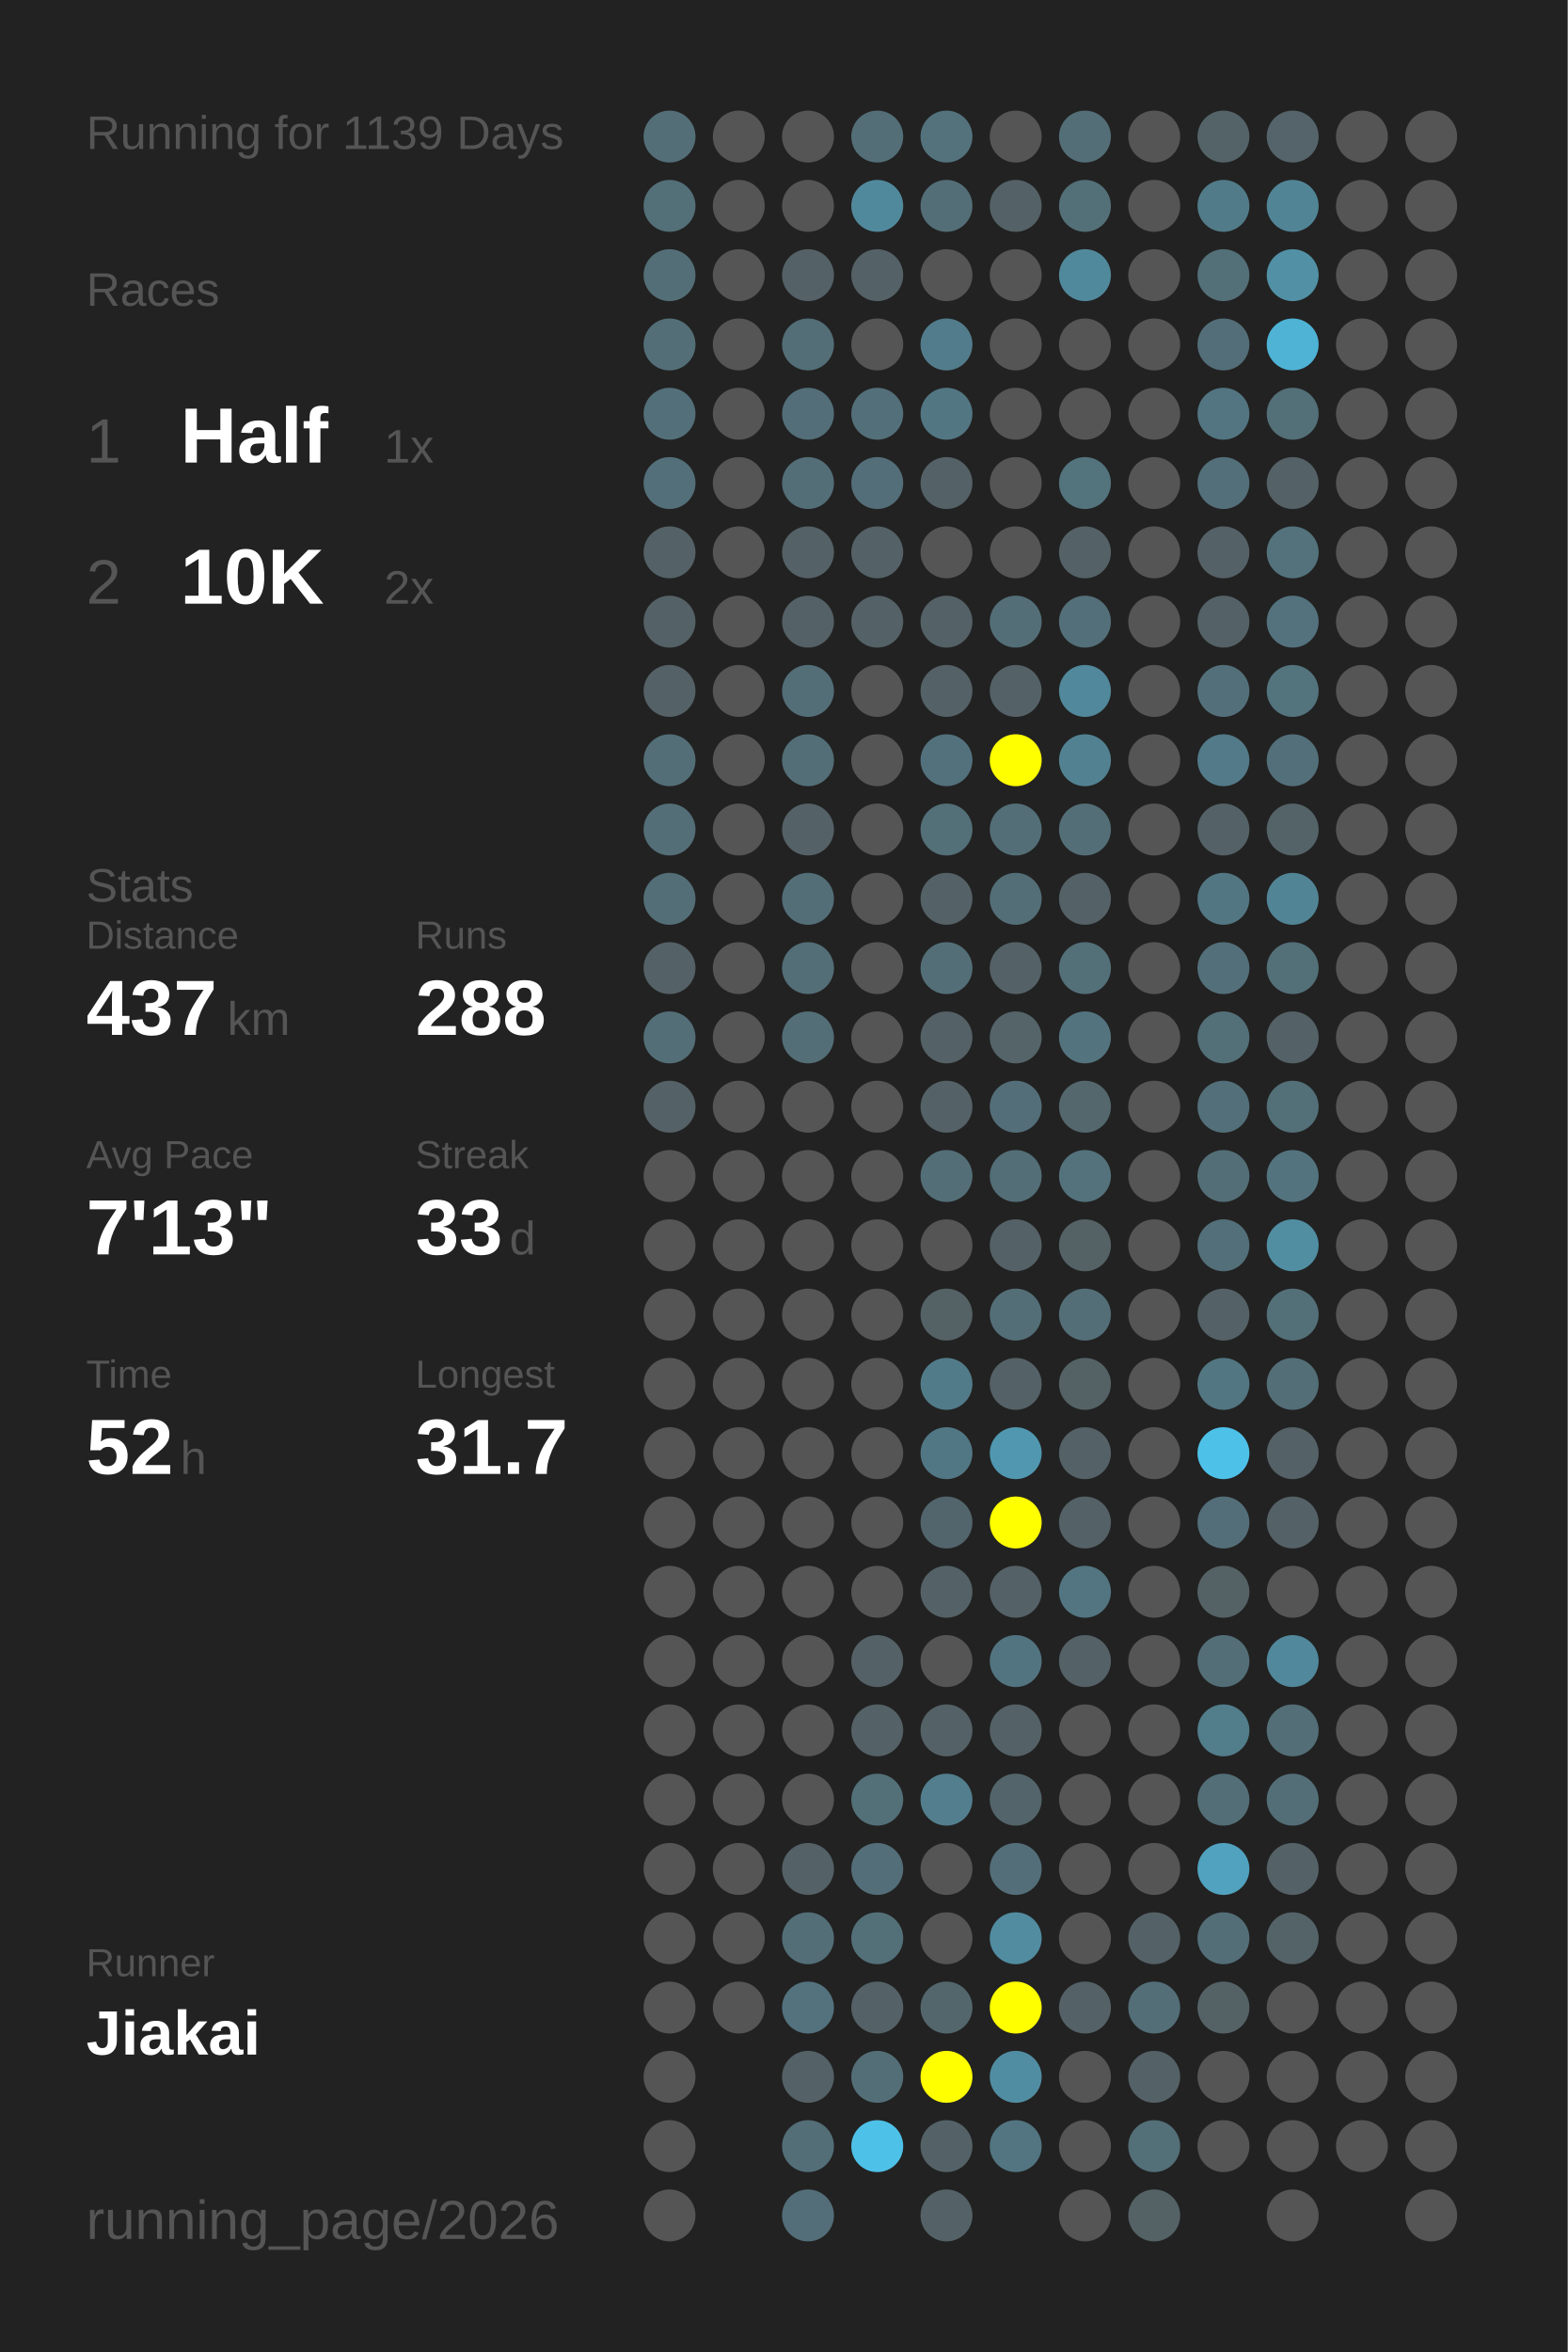
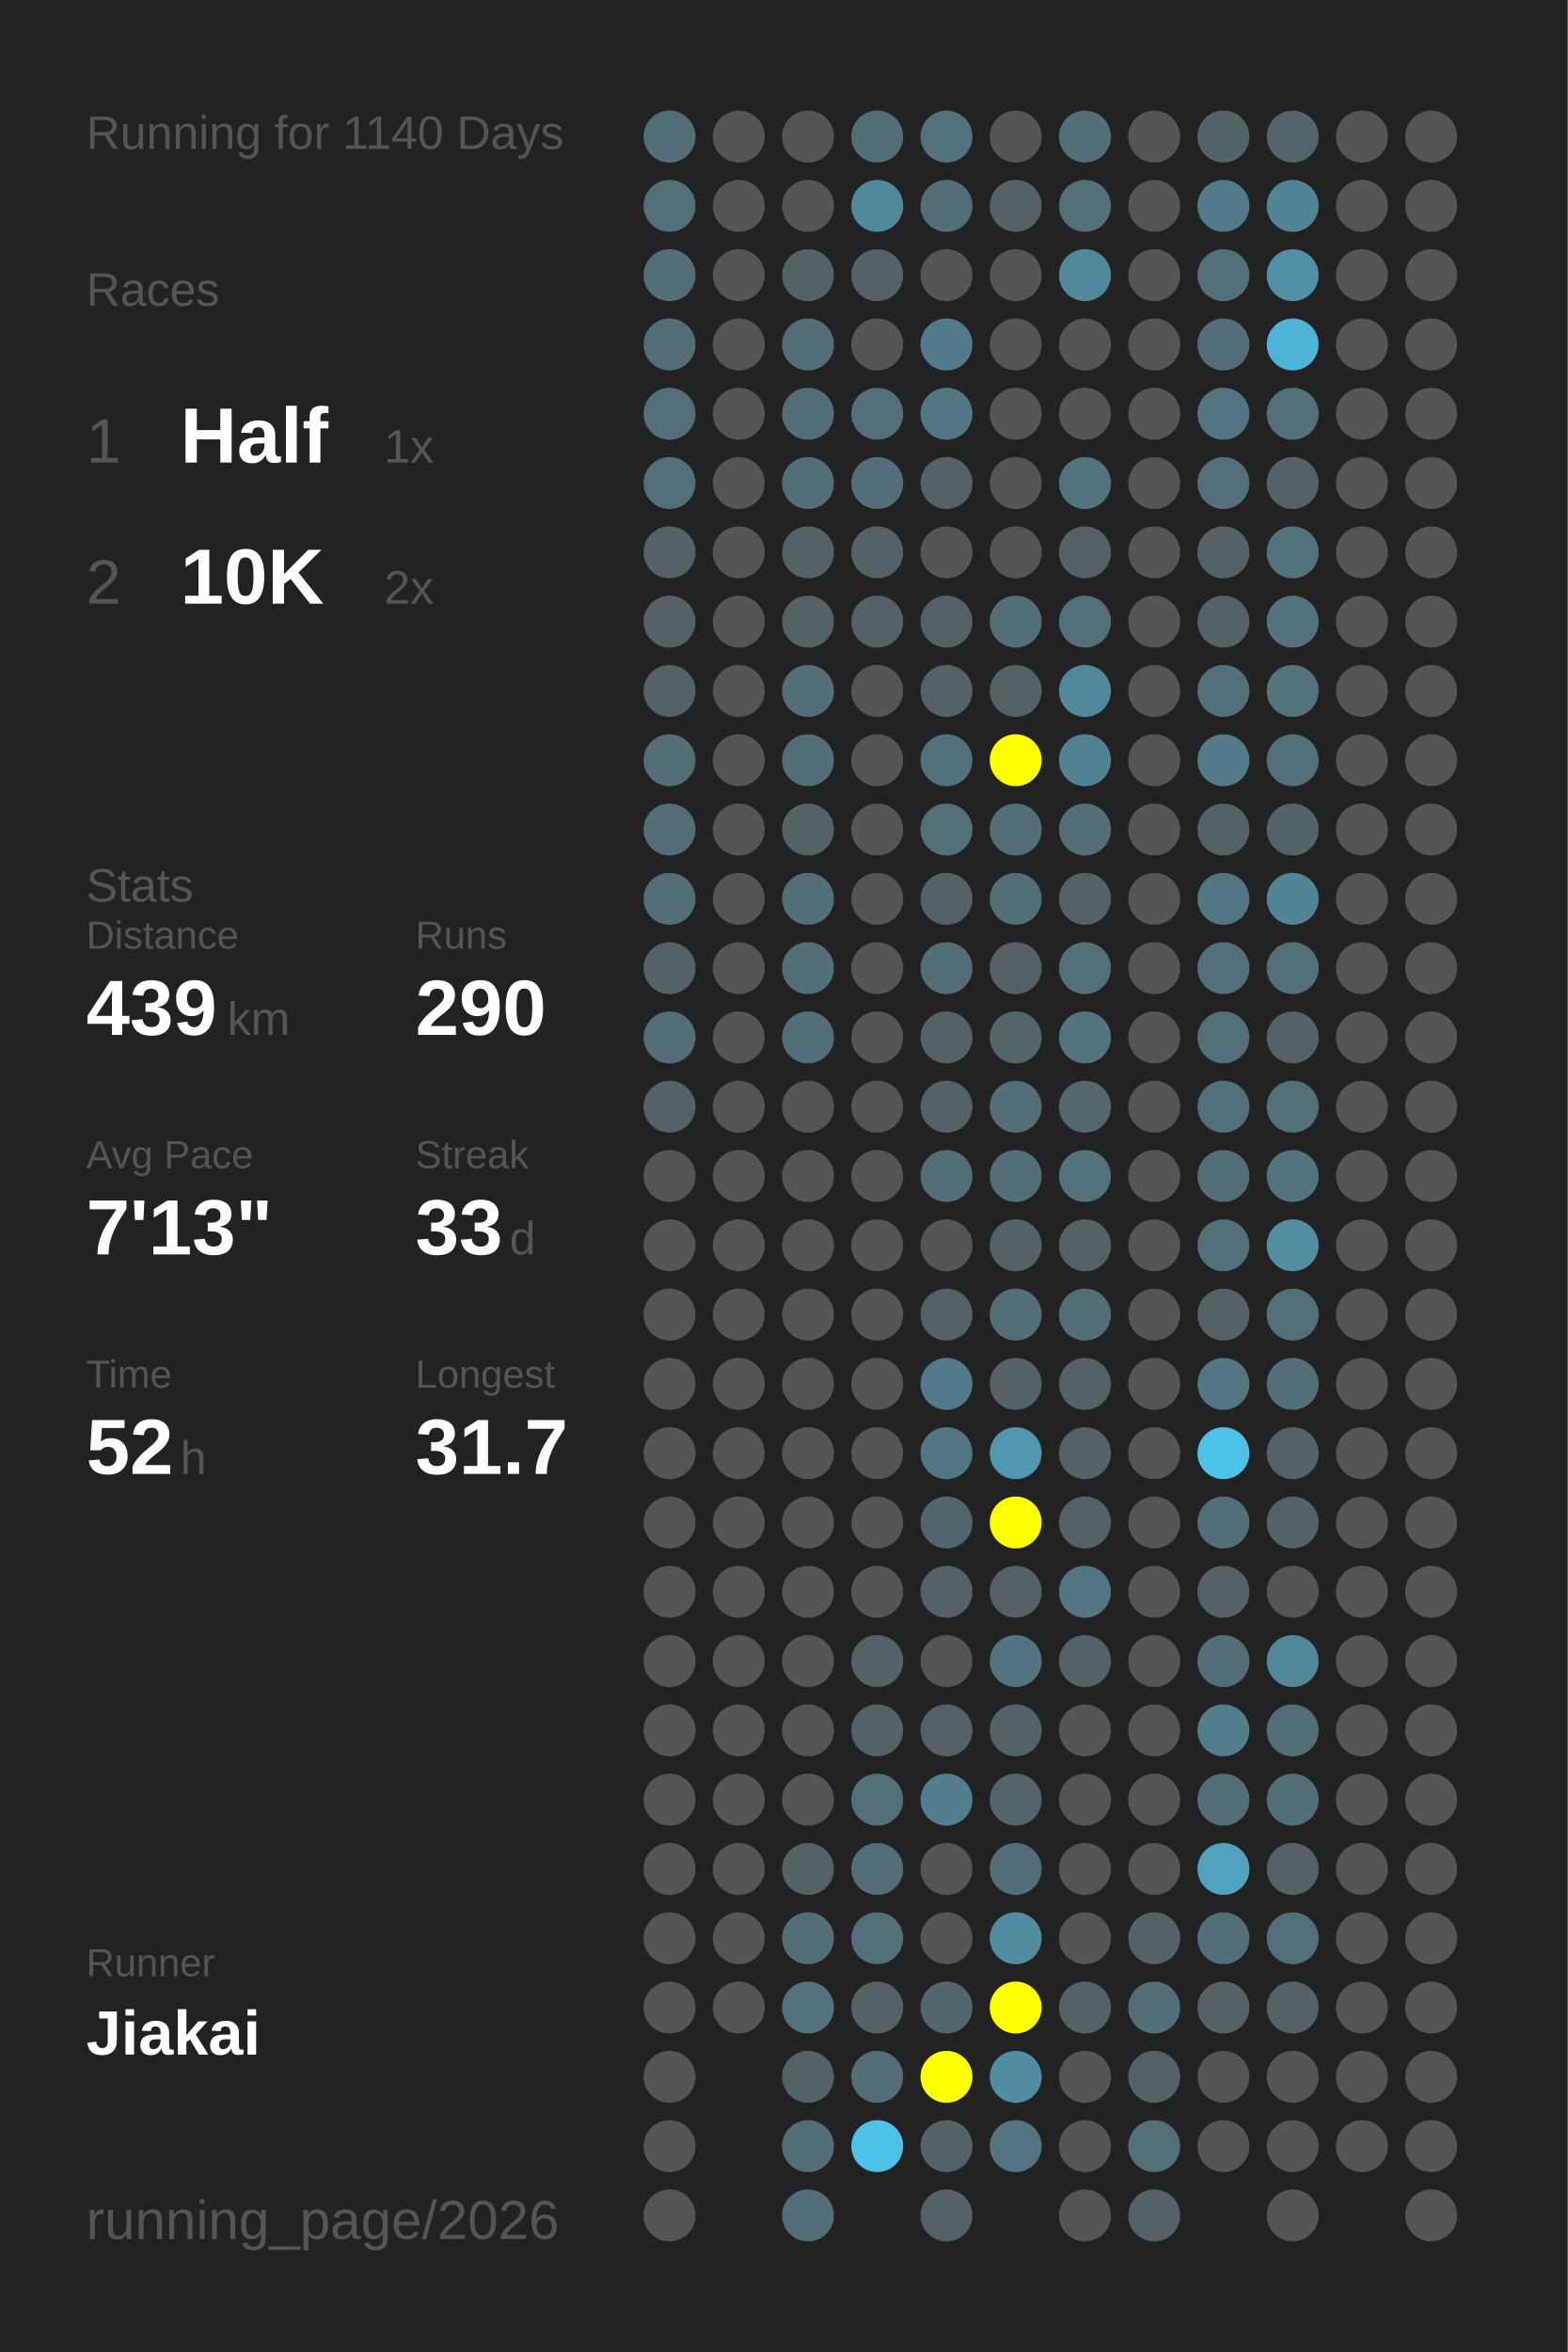
<svg xmlns="http://www.w3.org/2000/svg" baseProfile="full" height="300mm" version="1.1" viewBox="0,0,200,300" width="200mm">
  <defs />
  <rect fill="#222222" height="300" width="200" x="0" y="0" />
-   <text fill="#555555" style="font-size:6px; font-family:Arial;" x="11" y="19">Running for 1139 Days</text>
+   <text fill="#555555" style="font-size:6px; font-family:Arial;" x="11" y="19">Running for 1140 Days</text>
  <text fill="#555555" style="font-size:6px; font-family:Arial;" x="11" y="39">Races</text>
  <text fill="#555555" style="font-size:8px; font-family:Arial;" x="11" y="59">1</text>
  <text fill="#FFFFFF" style="font-size:10px; font-family:Arial; font-weight:bold;" x="23" y="59">Half</text>
  <text fill="#555555" style="font-size:6px; font-family:Arial;" x="49" y="59">1x</text>
  <text fill="#555555" style="font-size:8px; font-family:Arial;" x="11" y="77">2</text>
  <text fill="#FFFFFF" style="font-size:10px; font-family:Arial; font-weight:bold;" x="23" y="77">10K</text>
  <text fill="#555555" style="font-size:6px; font-family:Arial;" x="49" y="77">2x</text>
  <text fill="#555555" style="font-size:6px; font-family:Arial;" x="11" y="115">Stats</text>
  <text fill="#555555" style="font-size:5px; font-family:Arial;" x="11" y="121">Distance</text>
-   <text fill="#FFFFFF" style="font-size:10px; font-family:Arial; font-weight:bold;" x="11" y="132">437</text>
+   <text fill="#FFFFFF" style="font-size:10px; font-family:Arial; font-weight:bold;" x="11" y="132">439</text>
  <text fill="#555555" style="font-size:6px; font-family:Arial;" x="29" y="132">km</text>
  <text fill="#555555" style="font-size:5px; font-family:Arial;" x="53" y="121">Runs</text>
-   <text fill="#FFFFFF" style="font-size:10px; font-family:Arial; font-weight:bold;" x="53" y="132">288</text>
+   <text fill="#FFFFFF" style="font-size:10px; font-family:Arial; font-weight:bold;" x="53" y="132">290</text>
  <text fill="#555555" style="font-size:5px; font-family:Arial;" x="11" y="149">Avg Pace</text>
  <text fill="#FFFFFF" style="font-size:10px; font-family:Arial; font-weight:bold;" x="11" y="160">7'13"</text>
  <text fill="#555555" style="font-size:5px; font-family:Arial;" x="53" y="149">Streak</text>
  <text fill="#FFFFFF" style="font-size:10px; font-family:Arial; font-weight:bold;" x="53" y="160">33</text>
  <text fill="#555555" style="font-size:6px; font-family:Arial;" x="65" y="160">d</text>
  <text fill="#555555" style="font-size:5px; font-family:Arial;" x="11" y="177">Time</text>
  <text fill="#FFFFFF" style="font-size:10px; font-family:Arial; font-weight:bold;" x="11" y="188">52</text>
  <text fill="#555555" style="font-size:6px; font-family:Arial;" x="23" y="188">h</text>
  <text fill="#555555" style="font-size:5px; font-family:Arial;" x="53" y="177">Longest</text>
  <text fill="#FFFFFF" style="font-size:10px; font-family:Arial; font-weight:bold;" x="53" y="188">31.7</text>
  <text fill="#555555" style="font-size:5px; font-family:Arial;" x="11" y="252.065">Runner</text>
  <text fill="#FFFFFF" style="font-size:8px; font-family:Arial; font-weight:bold;" x="11" y="262.065">Jiakai</text>
  <text fill="#555555" style="font-size:7px; font-family:Arial;" x="11" y="285.581">running_page/2026</text>
  <circle cx="85.417" cy="17.419" fill="#536e77" r="3.312" />
  <circle cx="85.417" cy="26.258" fill="#536f78" r="3.312" />
  <circle cx="85.417" cy="35.097" fill="#536e77" r="3.312" />
  <circle cx="85.417" cy="43.935" fill="#536e77" r="3.312" />
  <circle cx="85.417" cy="52.774" fill="#536f79" r="3.312" />
  <circle cx="85.417" cy="61.613" fill="#536f79" r="3.312" />
  <circle cx="85.417" cy="70.452" fill="#546166" r="3.312" />
  <circle cx="85.417" cy="79.29" fill="#546166" r="3.312" />
  <circle cx="85.417" cy="88.129" fill="#546166" r="3.312" />
  <circle cx="85.417" cy="96.968" fill="#536e77" r="3.312" />
  <circle cx="85.417" cy="105.806" fill="#536e77" r="3.312" />
  <circle cx="85.417" cy="114.645" fill="#536e77" r="3.312" />
  <circle cx="85.417" cy="123.484" fill="#546166" r="3.312" />
  <circle cx="85.417" cy="132.323" fill="#536e77" r="3.312" />
  <circle cx="85.417" cy="141.161" fill="#546166" r="3.312" />
  <circle cx="85.417" cy="150" fill="#555555" r="3.312" />
  <circle cx="85.417" cy="158.839" fill="#555555" r="3.312" />
  <circle cx="85.417" cy="167.677" fill="#555555" r="3.312" />
  <circle cx="85.417" cy="176.516" fill="#555555" r="3.312" />
  <circle cx="85.417" cy="185.355" fill="#555555" r="3.312" />
  <circle cx="85.417" cy="194.194" fill="#555555" r="3.312" />
  <circle cx="85.417" cy="203.032" fill="#555555" r="3.312" />
  <circle cx="85.417" cy="211.871" fill="#555555" r="3.312" />
  <circle cx="85.417" cy="220.71" fill="#555555" r="3.312" />
  <circle cx="85.417" cy="229.548" fill="#555555" r="3.312" />
  <circle cx="85.417" cy="238.387" fill="#555555" r="3.312" />
  <circle cx="85.417" cy="247.226" fill="#555555" r="3.312" />
  <circle cx="85.417" cy="256.065" fill="#555555" r="3.312" />
  <circle cx="85.417" cy="264.903" fill="#555555" r="3.312" />
  <circle cx="85.417" cy="273.742" fill="#555555" r="3.312" />
  <circle cx="85.417" cy="282.581" fill="#555555" r="3.312" />
  <circle cx="94.25" cy="17.419" fill="#555555" r="3.312" />
  <circle cx="94.25" cy="26.258" fill="#555555" r="3.312" />
  <circle cx="94.25" cy="35.097" fill="#555555" r="3.312" />
  <circle cx="94.25" cy="43.935" fill="#555555" r="3.312" />
  <circle cx="94.25" cy="52.774" fill="#555555" r="3.312" />
  <circle cx="94.25" cy="61.613" fill="#555555" r="3.312" />
  <circle cx="94.25" cy="70.452" fill="#555555" r="3.312" />
  <circle cx="94.25" cy="79.29" fill="#555555" r="3.312" />
  <circle cx="94.25" cy="88.129" fill="#555555" r="3.312" />
  <circle cx="94.25" cy="96.968" fill="#555555" r="3.312" />
  <circle cx="94.25" cy="105.806" fill="#555555" r="3.312" />
  <circle cx="94.25" cy="114.645" fill="#555555" r="3.312" />
  <circle cx="94.25" cy="123.484" fill="#555555" r="3.312" />
  <circle cx="94.25" cy="132.323" fill="#555555" r="3.312" />
  <circle cx="94.25" cy="141.161" fill="#555555" r="3.312" />
  <circle cx="94.25" cy="150" fill="#555555" r="3.312" />
  <circle cx="94.25" cy="158.839" fill="#555555" r="3.312" />
  <circle cx="94.25" cy="167.677" fill="#555555" r="3.312" />
  <circle cx="94.25" cy="176.516" fill="#555555" r="3.312" />
  <circle cx="94.25" cy="185.355" fill="#555555" r="3.312" />
  <circle cx="94.25" cy="194.194" fill="#555555" r="3.312" />
  <circle cx="94.25" cy="203.032" fill="#555555" r="3.312" />
  <circle cx="94.25" cy="211.871" fill="#555555" r="3.312" />
  <circle cx="94.25" cy="220.71" fill="#555555" r="3.312" />
  <circle cx="94.25" cy="229.548" fill="#555555" r="3.312" />
  <circle cx="94.25" cy="238.387" fill="#555555" r="3.312" />
  <circle cx="94.25" cy="247.226" fill="#555555" r="3.312" />
  <circle cx="94.25" cy="256.065" fill="#555555" r="3.312" />
  <circle cx="103.083" cy="17.419" fill="#555555" r="3.312" />
  <circle cx="103.083" cy="26.258" fill="#555555" r="3.312" />
  <circle cx="103.083" cy="35.097" fill="#546166" r="3.312" />
  <circle cx="103.083" cy="43.935" fill="#536e77" r="3.312" />
  <circle cx="103.083" cy="52.774" fill="#536e78" r="3.312" />
  <circle cx="103.083" cy="61.613" fill="#536e77" r="3.312" />
  <circle cx="103.083" cy="70.452" fill="#546166" r="3.312" />
  <circle cx="103.083" cy="79.29" fill="#546166" r="3.312" />
  <circle cx="103.083" cy="88.129" fill="#536e77" r="3.312" />
  <circle cx="103.083" cy="96.968" fill="#536e77" r="3.312" />
  <circle cx="103.083" cy="105.806" fill="#546166" r="3.312" />
  <circle cx="103.083" cy="114.645" fill="#536e77" r="3.312" />
  <circle cx="103.083" cy="123.484" fill="#536e77" r="3.312" />
  <circle cx="103.083" cy="132.323" fill="#536e77" r="3.312" />
  <circle cx="103.083" cy="141.161" fill="#555555" r="3.312" />
  <circle cx="103.083" cy="150" fill="#555555" r="3.312" />
  <circle cx="103.083" cy="158.839" fill="#555555" r="3.312" />
  <circle cx="103.083" cy="167.677" fill="#555555" r="3.312" />
  <circle cx="103.083" cy="176.516" fill="#555555" r="3.312" />
  <circle cx="103.083" cy="185.355" fill="#555555" r="3.312" />
  <circle cx="103.083" cy="194.194" fill="#555555" r="3.312" />
  <circle cx="103.083" cy="203.032" fill="#555555" r="3.312" />
  <circle cx="103.083" cy="211.871" fill="#555555" r="3.312" />
  <circle cx="103.083" cy="220.71" fill="#555555" r="3.312" />
  <circle cx="103.083" cy="229.548" fill="#555555" r="3.312" />
  <circle cx="103.083" cy="238.387" fill="#546166" r="3.312" />
  <circle cx="103.083" cy="247.226" fill="#536e77" r="3.312" />
  <circle cx="103.083" cy="256.065" fill="#53727d" r="3.312" />
  <circle cx="103.083" cy="264.903" fill="#546166" r="3.312" />
  <circle cx="103.083" cy="273.742" fill="#536e77" r="3.312" />
  <circle cx="103.083" cy="282.581" fill="#536e78" r="3.312" />
  <circle cx="111.917" cy="17.419" fill="#536e77" r="3.312" />
  <circle cx="111.917" cy="26.258" fill="#51899c" r="3.312" />
  <circle cx="111.917" cy="35.097" fill="#546166" r="3.312" />
  <circle cx="111.917" cy="43.935" fill="#555555" r="3.312" />
  <circle cx="111.917" cy="52.774" fill="#536f79" r="3.312" />
  <circle cx="111.917" cy="61.613" fill="#536e78" r="3.312" />
  <circle cx="111.917" cy="70.452" fill="#546166" r="3.312" />
  <circle cx="111.917" cy="79.29" fill="#546166" r="3.312" />
  <circle cx="111.917" cy="88.129" fill="#555555" r="3.312" />
  <circle cx="111.917" cy="96.968" fill="#555555" r="3.312" />
  <circle cx="111.917" cy="105.806" fill="#555555" r="3.312" />
  <circle cx="111.917" cy="114.645" fill="#555555" r="3.312" />
  <circle cx="111.917" cy="123.484" fill="#555555" r="3.312" />
  <circle cx="111.917" cy="132.323" fill="#555555" r="3.312" />
  <circle cx="111.917" cy="141.161" fill="#555555" r="3.312" />
  <circle cx="111.917" cy="150" fill="#555555" r="3.312" />
  <circle cx="111.917" cy="158.839" fill="#555555" r="3.312" />
  <circle cx="111.917" cy="167.677" fill="#555555" r="3.312" />
  <circle cx="111.917" cy="176.516" fill="#555555" r="3.312" />
  <circle cx="111.917" cy="185.355" fill="#555555" r="3.312" />
  <circle cx="111.917" cy="194.194" fill="#555555" r="3.312" />
  <circle cx="111.917" cy="203.032" fill="#555555" r="3.312" />
  <circle cx="111.917" cy="211.871" fill="#546166" r="3.312" />
  <circle cx="111.917" cy="220.71" fill="#546166" r="3.312" />
  <circle cx="111.917" cy="229.548" fill="#536f78" r="3.312" />
  <circle cx="111.917" cy="238.387" fill="#536e78" r="3.312" />
  <circle cx="111.917" cy="247.226" fill="#537079" r="3.312" />
  <circle cx="111.917" cy="256.065" fill="#546166" r="3.312" />
  <circle cx="111.917" cy="264.903" fill="#536e77" r="3.312" />
  <circle cx="111.917" cy="273.742" fill="#4ec1e8" r="3.312" />
  <circle cx="120.75" cy="17.419" fill="#53727c" r="3.312" />
  <circle cx="120.75" cy="26.258" fill="#536e77" r="3.312" />
  <circle cx="120.75" cy="35.097" fill="#555555" r="3.312" />
  <circle cx="120.75" cy="43.935" fill="#527c8b" r="3.312" />
  <circle cx="120.75" cy="52.774" fill="#527682" r="3.312" />
  <circle cx="120.75" cy="61.613" fill="#546166" r="3.312" />
  <circle cx="120.75" cy="70.452" fill="#555555" r="3.312" />
  <circle cx="120.75" cy="79.29" fill="#546166" r="3.312" />
  <circle cx="120.75" cy="88.129" fill="#546166" r="3.312" />
  <circle cx="120.75" cy="96.968" fill="#53717c" r="3.312" />
  <circle cx="120.75" cy="105.806" fill="#536f78" r="3.312" />
  <circle cx="120.75" cy="114.645" fill="#546166" r="3.312" />
  <circle cx="120.75" cy="123.484" fill="#536e77" r="3.312" />
  <circle cx="120.75" cy="132.323" fill="#546166" r="3.312" />
  <circle cx="120.75" cy="141.161" fill="#546166" r="3.312" />
  <circle cx="120.75" cy="150" fill="#536e77" r="3.312" />
  <circle cx="120.75" cy="158.839" fill="#555555" r="3.312" />
  <circle cx="120.75" cy="167.677" fill="#546266" r="3.312" />
  <circle cx="120.75" cy="176.516" fill="#527b89" r="3.312" />
  <circle cx="120.75" cy="185.355" fill="#527784" r="3.312" />
  <circle cx="120.75" cy="194.194" fill="#53656c" r="3.312" />
  <circle cx="120.75" cy="203.032" fill="#546267" r="3.312" />
  <circle cx="120.75" cy="211.871" fill="#555555" r="3.312" />
  <circle cx="120.75" cy="220.71" fill="#546166" r="3.312" />
  <circle cx="120.75" cy="229.548" fill="#527e8d" r="3.312" />
  <circle cx="120.75" cy="238.387" fill="#555555" r="3.312" />
  <circle cx="120.75" cy="247.226" fill="#555555" r="3.312" />
  <circle cx="120.75" cy="256.065" fill="#53666c" r="3.312" />
  <circle cx="120.75" cy="264.903" fill="#FFFF00" r="3.312" />
  <circle cx="120.75" cy="273.742" fill="#546267" r="3.312" />
  <circle cx="120.75" cy="282.581" fill="#546267" r="3.312" />
  <circle cx="129.583" cy="17.419" fill="#555555" r="3.312" />
  <circle cx="129.583" cy="26.258" fill="#546166" r="3.312" />
  <circle cx="129.583" cy="35.097" fill="#555555" r="3.312" />
  <circle cx="129.583" cy="43.935" fill="#555555" r="3.312" />
  <circle cx="129.583" cy="52.774" fill="#555555" r="3.312" />
  <circle cx="129.583" cy="61.613" fill="#555555" r="3.312" />
  <circle cx="129.583" cy="70.452" fill="#555555" r="3.312" />
  <circle cx="129.583" cy="79.29" fill="#536e77" r="3.312" />
  <circle cx="129.583" cy="88.129" fill="#546166" r="3.312" />
  <circle cx="129.583" cy="96.968" fill="#FFFF00" r="3.312" />
  <circle cx="129.583" cy="105.806" fill="#536e77" r="3.312" />
  <circle cx="129.583" cy="114.645" fill="#536e77" r="3.312" />
  <circle cx="129.583" cy="123.484" fill="#546267" r="3.312" />
  <circle cx="129.583" cy="132.323" fill="#546469" r="3.312" />
  <circle cx="129.583" cy="141.161" fill="#536e78" r="3.312" />
  <circle cx="129.583" cy="150" fill="#536e77" r="3.312" />
  <circle cx="129.583" cy="158.839" fill="#546166" r="3.312" />
  <circle cx="129.583" cy="167.677" fill="#536e77" r="3.312" />
  <circle cx="129.583" cy="176.516" fill="#546166" r="3.312" />
  <circle cx="129.583" cy="185.355" fill="#5097af" r="3.312" />
  <circle cx="129.583" cy="194.194" fill="#FFFF00" r="3.312" />
  <circle cx="129.583" cy="203.032" fill="#546166" r="3.312" />
  <circle cx="129.583" cy="211.871" fill="#527480" r="3.312" />
  <circle cx="129.583" cy="220.71" fill="#546166" r="3.312" />
  <circle cx="129.583" cy="229.548" fill="#53656b" r="3.312" />
  <circle cx="129.583" cy="238.387" fill="#536e78" r="3.312" />
  <circle cx="129.583" cy="247.226" fill="#518ca0" r="3.312" />
  <circle cx="129.583" cy="256.065" fill="#FFFF00" r="3.312" />
  <circle cx="129.583" cy="264.903" fill="#518da2" r="3.312" />
  <circle cx="129.583" cy="273.742" fill="#527581" r="3.312" />
  <circle cx="138.417" cy="17.419" fill="#536e77" r="3.312" />
  <circle cx="138.417" cy="26.258" fill="#536f78" r="3.312" />
  <circle cx="138.417" cy="35.097" fill="#51899c" r="3.312" />
  <circle cx="138.417" cy="43.935" fill="#555555" r="3.312" />
  <circle cx="138.417" cy="52.774" fill="#555555" r="3.312" />
  <circle cx="138.417" cy="61.613" fill="#53737d" r="3.312" />
  <circle cx="138.417" cy="70.452" fill="#546267" r="3.312" />
  <circle cx="138.417" cy="79.29" fill="#536f79" r="3.312" />
  <circle cx="138.417" cy="88.129" fill="#51889b" r="3.312" />
  <circle cx="138.417" cy="96.968" fill="#528292" r="3.312" />
  <circle cx="138.417" cy="105.806" fill="#536e77" r="3.312" />
  <circle cx="138.417" cy="114.645" fill="#546166" r="3.312" />
  <circle cx="138.417" cy="123.484" fill="#536f78" r="3.312" />
  <circle cx="138.417" cy="132.323" fill="#53737e" r="3.312" />
  <circle cx="138.417" cy="141.161" fill="#53676d" r="3.312" />
  <circle cx="138.417" cy="150" fill="#53727c" r="3.312" />
  <circle cx="138.417" cy="158.839" fill="#546266" r="3.312" />
  <circle cx="138.417" cy="167.677" fill="#536e77" r="3.312" />
  <circle cx="138.417" cy="176.516" fill="#546266" r="3.312" />
  <circle cx="138.417" cy="185.355" fill="#546166" r="3.312" />
  <circle cx="138.417" cy="194.194" fill="#546166" r="3.312" />
  <circle cx="138.417" cy="203.032" fill="#527581" r="3.312" />
  <circle cx="138.417" cy="211.871" fill="#546166" r="3.312" />
  <circle cx="138.417" cy="220.71" fill="#555555" r="3.312" />
  <circle cx="138.417" cy="229.548" fill="#555555" r="3.312" />
  <circle cx="138.417" cy="238.387" fill="#555555" r="3.312" />
  <circle cx="138.417" cy="247.226" fill="#555555" r="3.312" />
  <circle cx="138.417" cy="256.065" fill="#546166" r="3.312" />
  <circle cx="138.417" cy="264.903" fill="#555555" r="3.312" />
  <circle cx="138.417" cy="273.742" fill="#555555" r="3.312" />
  <circle cx="138.417" cy="282.581" fill="#555555" r="3.312" />
  <circle cx="147.25" cy="17.419" fill="#555555" r="3.312" />
  <circle cx="147.25" cy="26.258" fill="#555555" r="3.312" />
  <circle cx="147.25" cy="35.097" fill="#555555" r="3.312" />
  <circle cx="147.25" cy="43.935" fill="#555555" r="3.312" />
  <circle cx="147.25" cy="52.774" fill="#555555" r="3.312" />
  <circle cx="147.25" cy="61.613" fill="#555555" r="3.312" />
  <circle cx="147.25" cy="70.452" fill="#555555" r="3.312" />
  <circle cx="147.25" cy="79.29" fill="#555555" r="3.312" />
  <circle cx="147.25" cy="88.129" fill="#555555" r="3.312" />
  <circle cx="147.25" cy="96.968" fill="#555555" r="3.312" />
  <circle cx="147.25" cy="105.806" fill="#555555" r="3.312" />
  <circle cx="147.25" cy="114.645" fill="#555555" r="3.312" />
  <circle cx="147.25" cy="123.484" fill="#555555" r="3.312" />
  <circle cx="147.25" cy="132.323" fill="#555555" r="3.312" />
  <circle cx="147.25" cy="141.161" fill="#555555" r="3.312" />
  <circle cx="147.25" cy="150" fill="#555555" r="3.312" />
  <circle cx="147.25" cy="158.839" fill="#555555" r="3.312" />
  <circle cx="147.25" cy="167.677" fill="#555555" r="3.312" />
  <circle cx="147.25" cy="176.516" fill="#555555" r="3.312" />
  <circle cx="147.25" cy="185.355" fill="#555555" r="3.312" />
  <circle cx="147.25" cy="194.194" fill="#555555" r="3.312" />
  <circle cx="147.25" cy="203.032" fill="#555555" r="3.312" />
  <circle cx="147.25" cy="211.871" fill="#555555" r="3.312" />
  <circle cx="147.25" cy="220.71" fill="#555555" r="3.312" />
  <circle cx="147.25" cy="229.548" fill="#555555" r="3.312" />
  <circle cx="147.25" cy="238.387" fill="#555555" r="3.312" />
  <circle cx="147.25" cy="247.226" fill="#546166" r="3.312" />
  <circle cx="147.25" cy="256.065" fill="#536e77" r="3.312" />
  <circle cx="147.25" cy="264.903" fill="#546166" r="3.312" />
  <circle cx="147.25" cy="273.742" fill="#536f78" r="3.312" />
  <circle cx="147.25" cy="282.581" fill="#546266" r="3.312" />
  <circle cx="156.083" cy="17.419" fill="#546368" r="3.312" />
  <circle cx="156.083" cy="26.258" fill="#527b89" r="3.312" />
  <circle cx="156.083" cy="35.097" fill="#536f78" r="3.312" />
  <circle cx="156.083" cy="43.935" fill="#536e78" r="3.312" />
  <circle cx="156.083" cy="52.774" fill="#527581" r="3.312" />
  <circle cx="156.083" cy="61.613" fill="#536f79" r="3.312" />
  <circle cx="156.083" cy="70.452" fill="#546166" r="3.312" />
  <circle cx="156.083" cy="79.29" fill="#546166" r="3.312" />
  <circle cx="156.083" cy="88.129" fill="#53707a" r="3.312" />
  <circle cx="156.083" cy="96.968" fill="#527a88" r="3.312" />
  <circle cx="156.083" cy="105.806" fill="#546166" r="3.312" />
  <circle cx="156.083" cy="114.645" fill="#527682" r="3.312" />
  <circle cx="156.083" cy="123.484" fill="#536f79" r="3.312" />
  <circle cx="156.083" cy="132.323" fill="#536f78" r="3.312" />
  <circle cx="156.083" cy="141.161" fill="#536f79" r="3.312" />
  <circle cx="156.083" cy="150" fill="#536e77" r="3.312" />
  <circle cx="156.083" cy="158.839" fill="#536f79" r="3.312" />
  <circle cx="156.083" cy="167.677" fill="#546166" r="3.312" />
  <circle cx="156.083" cy="176.516" fill="#527682" r="3.312" />
  <circle cx="156.083" cy="185.355" fill="#4ec1e8" r="3.312" />
  <circle cx="156.083" cy="194.194" fill="#536e78" r="3.312" />
  <circle cx="156.083" cy="203.032" fill="#546266" r="3.312" />
  <circle cx="156.083" cy="211.871" fill="#536e77" r="3.312" />
  <circle cx="156.083" cy="220.71" fill="#527d8b" r="3.312" />
  <circle cx="156.083" cy="229.548" fill="#536e77" r="3.312" />
  <circle cx="156.083" cy="238.387" fill="#50a2be" r="3.312" />
  <circle cx="156.083" cy="247.226" fill="#536e77" r="3.312" />
  <circle cx="156.083" cy="256.065" fill="#546266" r="3.312" />
  <circle cx="156.083" cy="264.903" fill="#555555" r="3.312" />
  <circle cx="156.083" cy="273.742" fill="#555555" r="3.312" />
  <circle cx="164.917" cy="17.419" fill="#54646a" r="3.312" />
  <circle cx="164.917" cy="26.258" fill="#518596" r="3.312" />
  <circle cx="164.917" cy="35.097" fill="#5190a5" r="3.312" />
  <circle cx="164.917" cy="43.935" fill="#4eb3d5" r="3.312" />
  <circle cx="164.917" cy="52.774" fill="#536f78" r="3.312" />
  <circle cx="164.917" cy="61.613" fill="#546166" r="3.312" />
  <circle cx="164.917" cy="70.452" fill="#53727c" r="3.312" />
  <circle cx="164.917" cy="79.29" fill="#53727d" r="3.312" />
  <circle cx="164.917" cy="88.129" fill="#53737d" r="3.312" />
  <circle cx="164.917" cy="96.968" fill="#536f79" r="3.312" />
  <circle cx="164.917" cy="105.806" fill="#546368" r="3.312" />
  <circle cx="164.917" cy="114.645" fill="#518495" r="3.312" />
  <circle cx="164.917" cy="123.484" fill="#536f78" r="3.312" />
  <circle cx="164.917" cy="132.323" fill="#546267" r="3.312" />
  <circle cx="164.917" cy="141.161" fill="#536f78" r="3.312" />
  <circle cx="164.917" cy="150" fill="#53737e" r="3.312" />
  <circle cx="164.917" cy="158.839" fill="#518ea2" r="3.312" />
  <circle cx="164.917" cy="167.677" fill="#536f78" r="3.312" />
  <circle cx="164.917" cy="176.516" fill="#536e77" r="3.312" />
  <circle cx="164.917" cy="185.355" fill="#546166" r="3.312" />
  <circle cx="164.917" cy="194.194" fill="#546166" r="3.312" />
  <circle cx="164.917" cy="203.032" fill="#555555" r="3.312" />
  <circle cx="164.917" cy="211.871" fill="#51889b" r="3.312" />
  <circle cx="164.917" cy="220.71" fill="#536e77" r="3.312" />
  <circle cx="164.917" cy="229.548" fill="#536e77" r="3.312" />
  <circle cx="164.917" cy="238.387" fill="#546267" r="3.312" />
-   <circle cx="164.917" cy="247.226" fill="#546368" r="3.312" />
-   <circle cx="164.917" cy="256.065" fill="#555555" r="3.312" />
+   <circle cx="164.917" cy="247.226" fill="#53707a" r="3.312" />
+   <circle cx="164.917" cy="256.065" fill="#546166" r="3.312" />
  <circle cx="164.917" cy="264.903" fill="#555555" r="3.312" />
  <circle cx="164.917" cy="273.742" fill="#555555" r="3.312" />
  <circle cx="164.917" cy="282.581" fill="#555555" r="3.312" />
  <circle cx="173.75" cy="17.419" fill="#555555" r="3.312" />
  <circle cx="173.75" cy="26.258" fill="#555555" r="3.312" />
  <circle cx="173.75" cy="35.097" fill="#555555" r="3.312" />
  <circle cx="173.75" cy="43.935" fill="#555555" r="3.312" />
  <circle cx="173.75" cy="52.774" fill="#555555" r="3.312" />
  <circle cx="173.75" cy="61.613" fill="#555555" r="3.312" />
  <circle cx="173.75" cy="70.452" fill="#555555" r="3.312" />
  <circle cx="173.75" cy="79.29" fill="#555555" r="3.312" />
  <circle cx="173.75" cy="88.129" fill="#555555" r="3.312" />
  <circle cx="173.75" cy="96.968" fill="#555555" r="3.312" />
  <circle cx="173.75" cy="105.806" fill="#555555" r="3.312" />
  <circle cx="173.75" cy="114.645" fill="#555555" r="3.312" />
  <circle cx="173.75" cy="123.484" fill="#555555" r="3.312" />
  <circle cx="173.75" cy="132.323" fill="#555555" r="3.312" />
  <circle cx="173.75" cy="141.161" fill="#555555" r="3.312" />
  <circle cx="173.75" cy="150" fill="#555555" r="3.312" />
  <circle cx="173.75" cy="158.839" fill="#555555" r="3.312" />
  <circle cx="173.75" cy="167.677" fill="#555555" r="3.312" />
  <circle cx="173.75" cy="176.516" fill="#555555" r="3.312" />
  <circle cx="173.75" cy="185.355" fill="#555555" r="3.312" />
  <circle cx="173.75" cy="194.194" fill="#555555" r="3.312" />
  <circle cx="173.75" cy="203.032" fill="#555555" r="3.312" />
  <circle cx="173.75" cy="211.871" fill="#555555" r="3.312" />
  <circle cx="173.75" cy="220.71" fill="#555555" r="3.312" />
  <circle cx="173.75" cy="229.548" fill="#555555" r="3.312" />
  <circle cx="173.75" cy="238.387" fill="#555555" r="3.312" />
  <circle cx="173.75" cy="247.226" fill="#555555" r="3.312" />
  <circle cx="173.75" cy="256.065" fill="#555555" r="3.312" />
  <circle cx="173.75" cy="264.903" fill="#555555" r="3.312" />
  <circle cx="173.75" cy="273.742" fill="#555555" r="3.312" />
  <circle cx="182.583" cy="17.419" fill="#555555" r="3.312" />
  <circle cx="182.583" cy="26.258" fill="#555555" r="3.312" />
  <circle cx="182.583" cy="35.097" fill="#555555" r="3.312" />
  <circle cx="182.583" cy="43.935" fill="#555555" r="3.312" />
  <circle cx="182.583" cy="52.774" fill="#555555" r="3.312" />
  <circle cx="182.583" cy="61.613" fill="#555555" r="3.312" />
  <circle cx="182.583" cy="70.452" fill="#555555" r="3.312" />
  <circle cx="182.583" cy="79.29" fill="#555555" r="3.312" />
  <circle cx="182.583" cy="88.129" fill="#555555" r="3.312" />
  <circle cx="182.583" cy="96.968" fill="#555555" r="3.312" />
  <circle cx="182.583" cy="105.806" fill="#555555" r="3.312" />
  <circle cx="182.583" cy="114.645" fill="#555555" r="3.312" />
  <circle cx="182.583" cy="123.484" fill="#555555" r="3.312" />
  <circle cx="182.583" cy="132.323" fill="#555555" r="3.312" />
  <circle cx="182.583" cy="141.161" fill="#555555" r="3.312" />
  <circle cx="182.583" cy="150" fill="#555555" r="3.312" />
  <circle cx="182.583" cy="158.839" fill="#555555" r="3.312" />
  <circle cx="182.583" cy="167.677" fill="#555555" r="3.312" />
  <circle cx="182.583" cy="176.516" fill="#555555" r="3.312" />
  <circle cx="182.583" cy="185.355" fill="#555555" r="3.312" />
  <circle cx="182.583" cy="194.194" fill="#555555" r="3.312" />
  <circle cx="182.583" cy="203.032" fill="#555555" r="3.312" />
  <circle cx="182.583" cy="211.871" fill="#555555" r="3.312" />
  <circle cx="182.583" cy="220.71" fill="#555555" r="3.312" />
  <circle cx="182.583" cy="229.548" fill="#555555" r="3.312" />
  <circle cx="182.583" cy="238.387" fill="#555555" r="3.312" />
  <circle cx="182.583" cy="247.226" fill="#555555" r="3.312" />
  <circle cx="182.583" cy="256.065" fill="#555555" r="3.312" />
  <circle cx="182.583" cy="264.903" fill="#555555" r="3.312" />
  <circle cx="182.583" cy="273.742" fill="#555555" r="3.312" />
  <circle cx="182.583" cy="282.581" fill="#555555" r="3.312" />
</svg>
